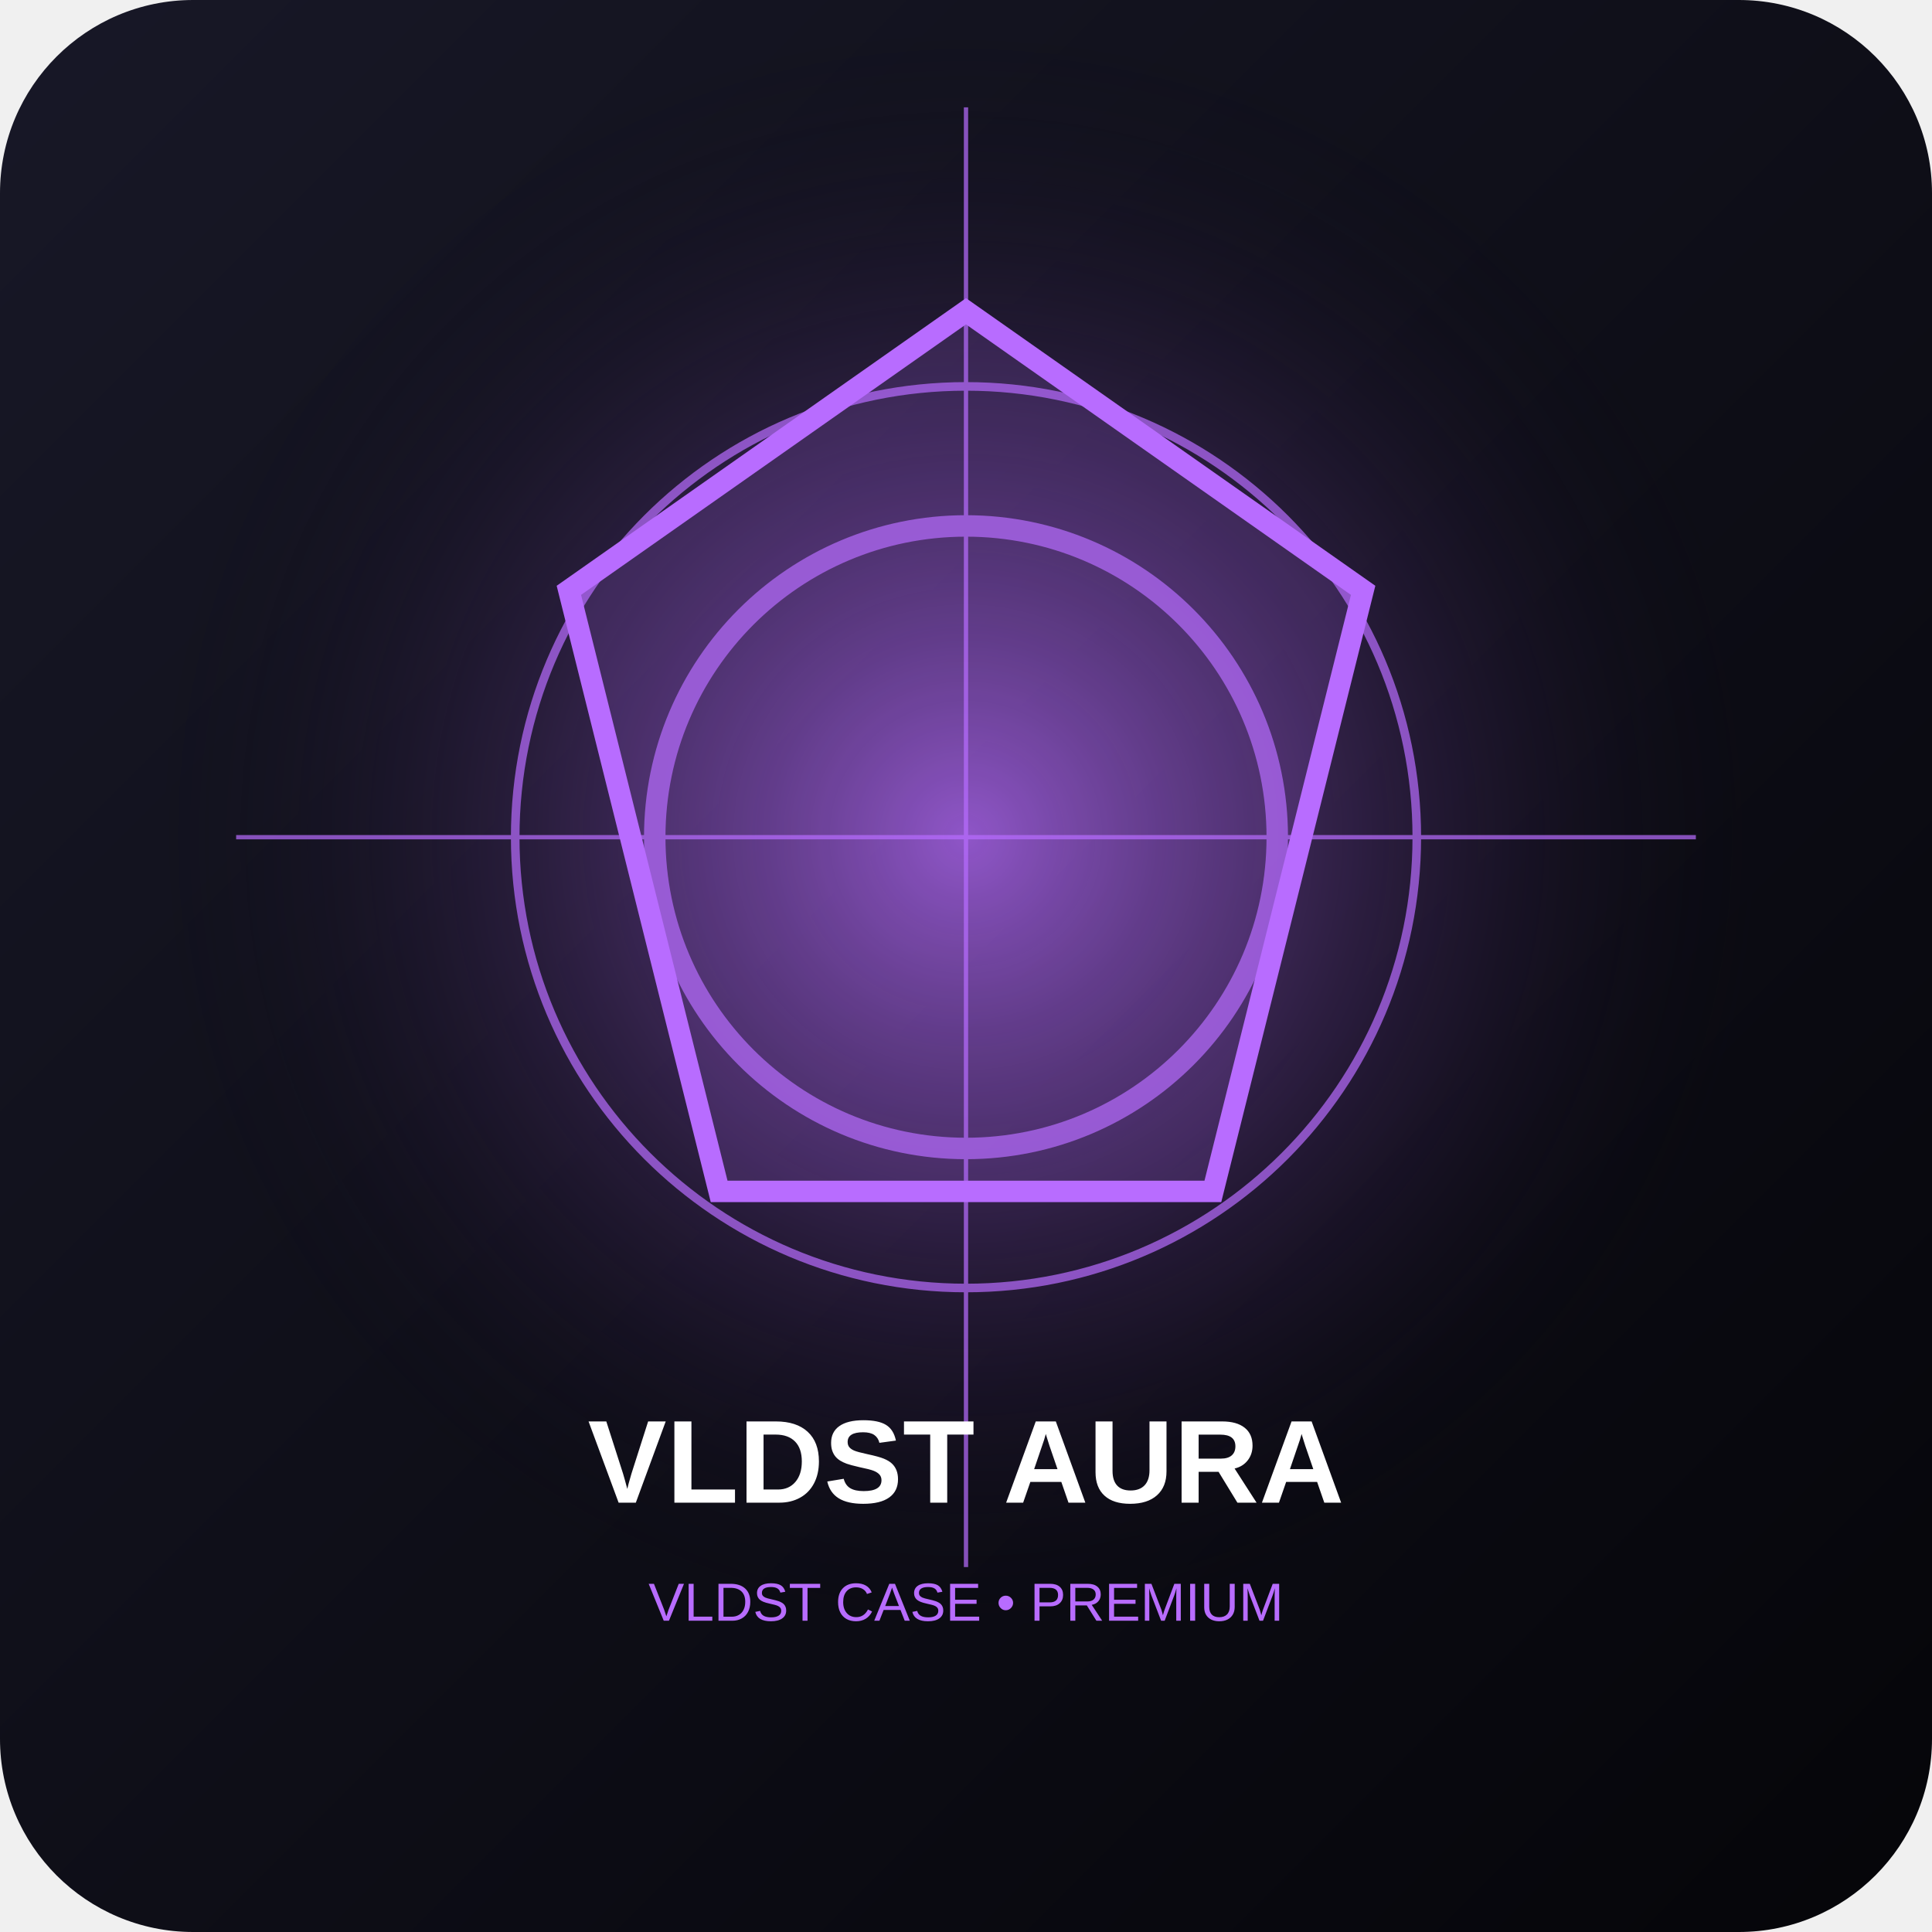
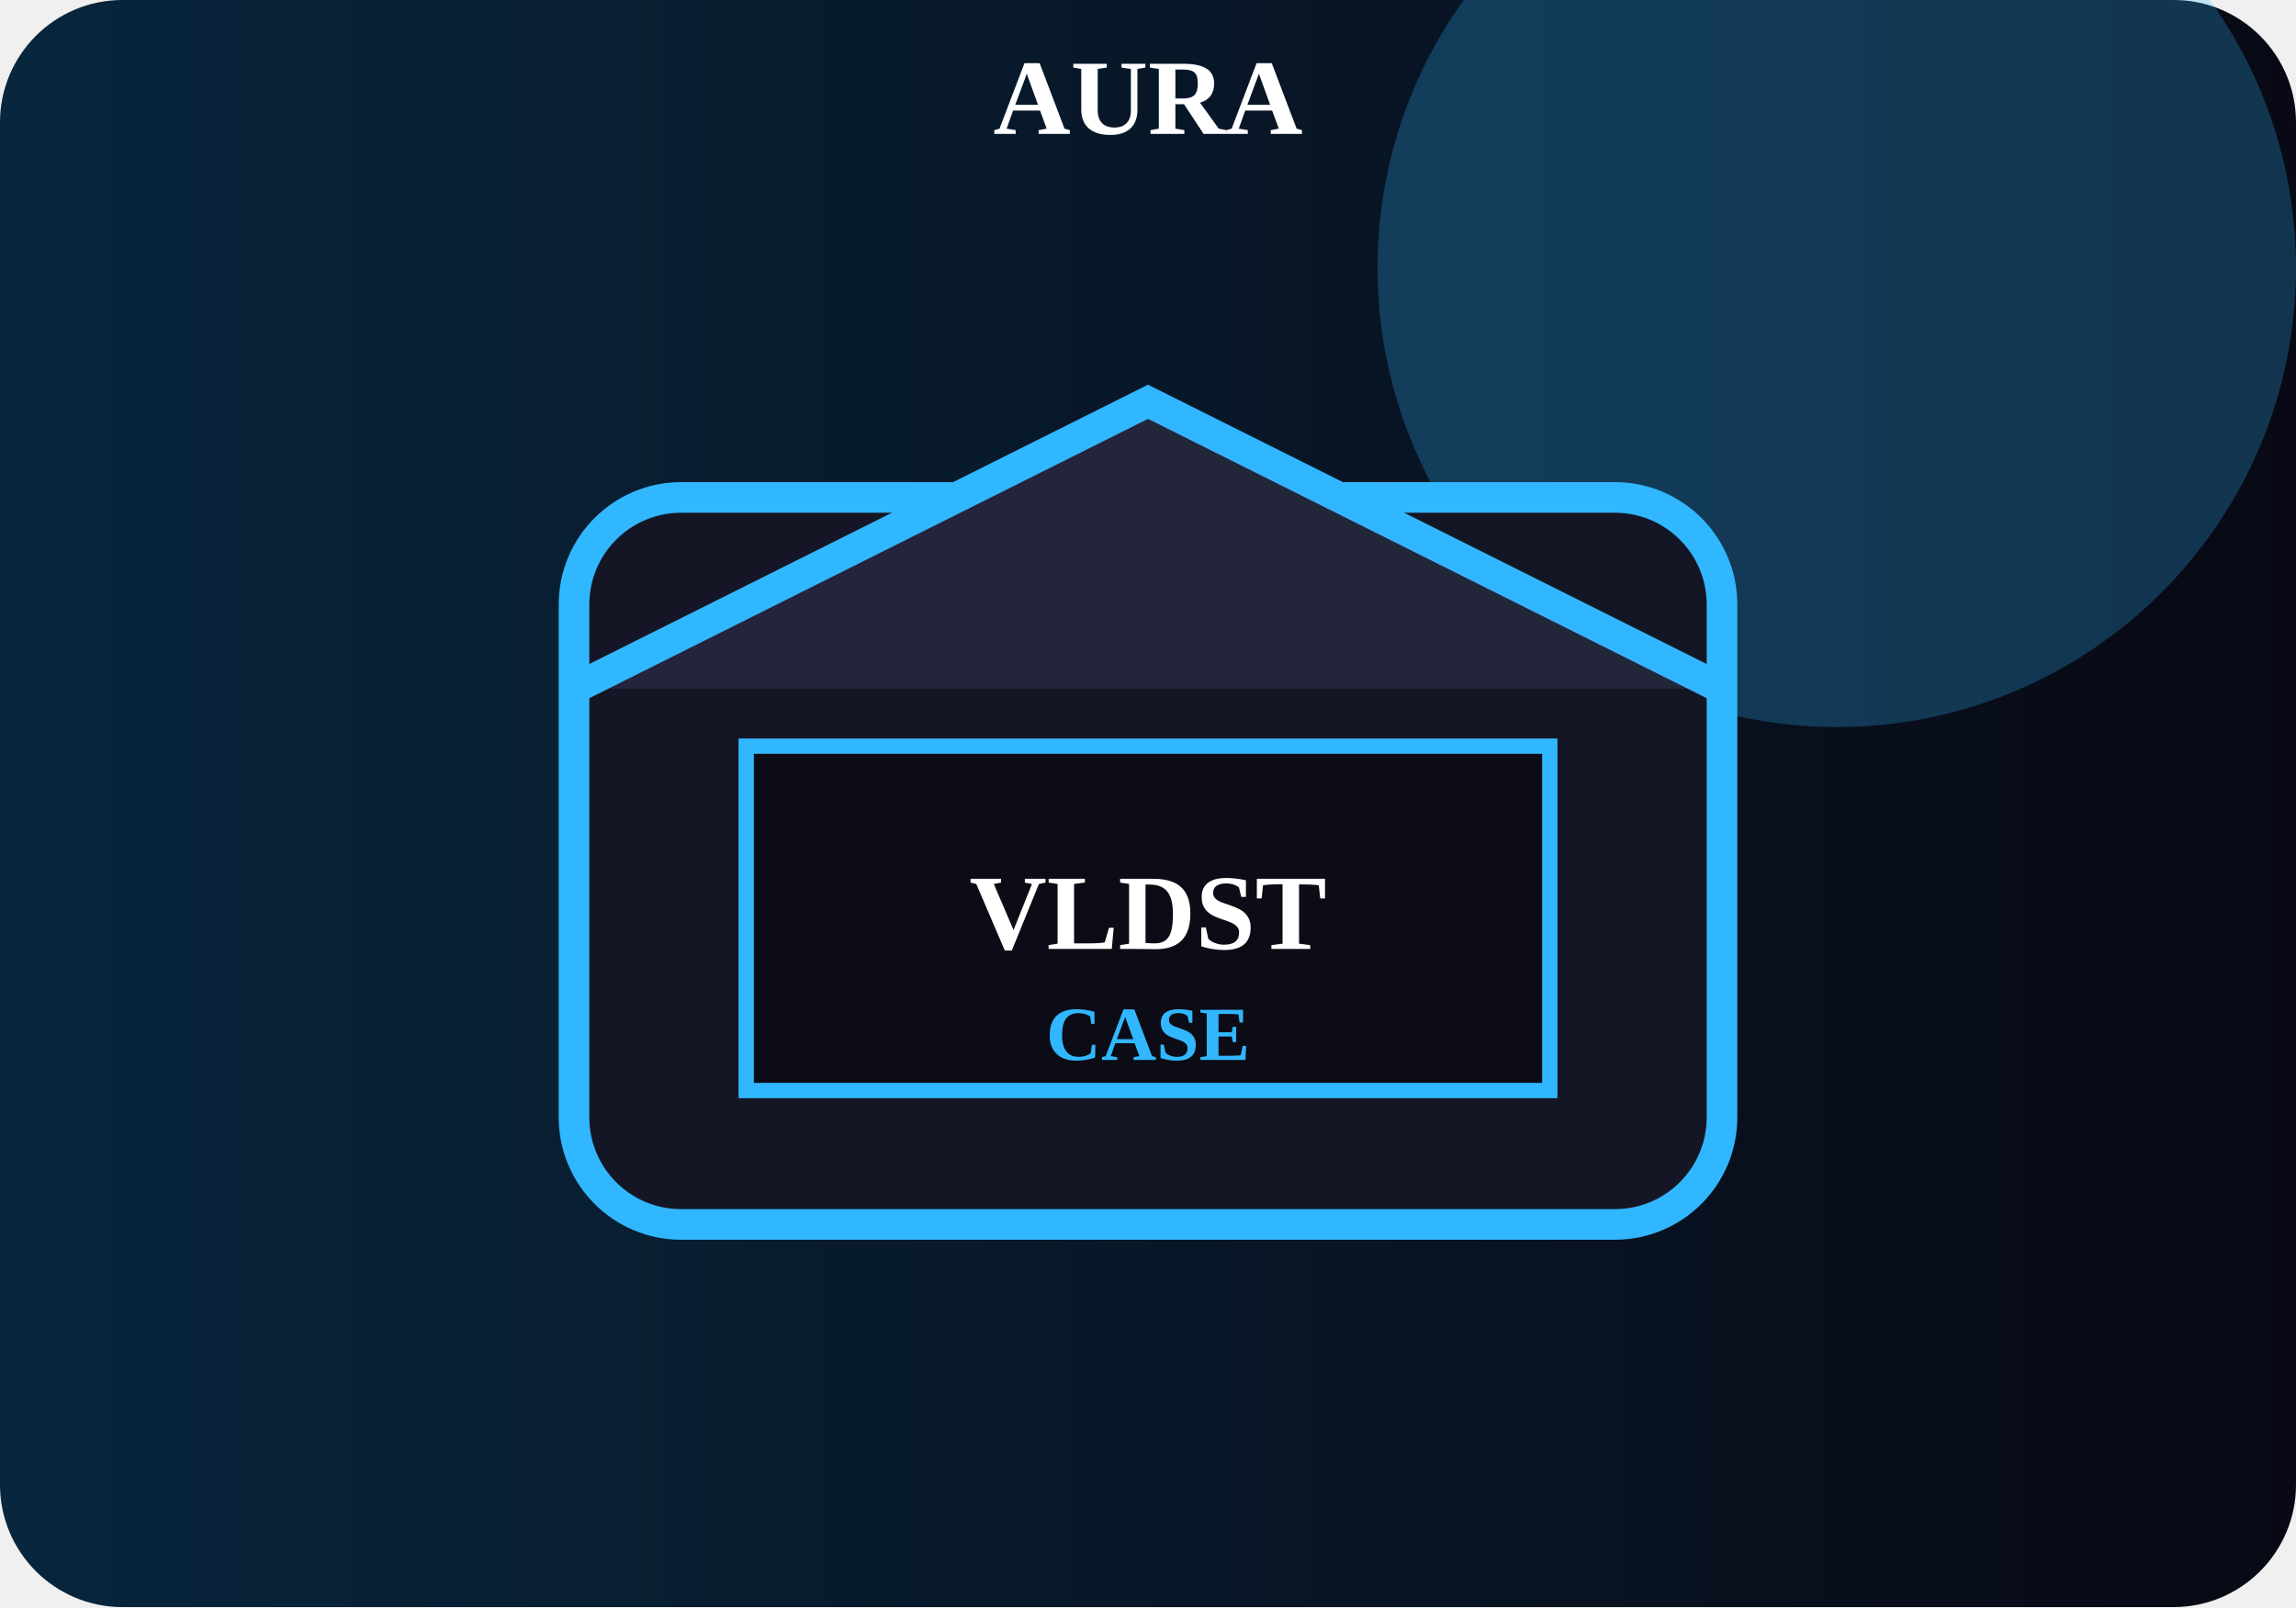
- <svg xmlns="http://www.w3.org/2000/svg" viewBox="0 0 900 900">
+ <svg xmlns="http://www.w3.org/2000/svg" viewBox="0 0 600 420">
  <defs>
-     <radialGradient id="g">
-       <stop stop-color="#b86cff" stop-opacity=".72" />
-       <stop offset="1" stop-color="#05050b" stop-opacity="0" />
-     </radialGradient>
-     <linearGradient id="bg" x2="1" y2="1">
-       <stop stop-color="#181827" />
-       <stop offset="1" stop-color="#050509" />
+     <linearGradient id="g">
+       <stop stop-color="#08263d" />
+       <stop offset="1" stop-color="#080914" />
    </linearGradient>
  </defs>
-   <rect width="900" height="900" rx="90" fill="url(#bg)" />
-   <circle cx="450" cy="390" r="380" fill="url(#g)" />
-   <g fill="none" stroke="#b86cff" opacity=".7">
-     <circle cx="450" cy="390" r="210" stroke-width="4" />
-     <circle cx="450" cy="390" r="145" stroke-width="10" />
-     <path d="M110 390H790M450 50V730" stroke-width="2" />
+   <rect width="600" height="420" rx="32" fill="url(#g)" />
+   <circle cx="480" cy="70" r="120" fill="#31b7ff" opacity=".25" />
+   <g transform="translate(150 90)">
+     <rect y="40" width="300" height="190" rx="28" fill="#151625" stroke="#31b7ff" stroke-width="8" />
+     <path d="M0 90L150 15L300 90" fill="#23253a" stroke="#31b7ff" stroke-width="8" />
+     <rect x="45" y="105" width="210" height="90" fill="#0b0c15" stroke="#31b7ff" stroke-width="4" />
+     <text x="150" y="158" fill="white" text-anchor="middle" font-size="28" font-weight="900">VLDST</text>
+     <text x="150" y="187" fill="#31b7ff" text-anchor="middle" font-size="20" font-weight="800">CASE</text>
  </g>
-   <polygon points="450,145 635,275 565,555 335,555 265,275" fill="#b86cff" fill-opacity=".15" stroke="#b86cff" stroke-width="10" />
-   <text x="450" y="700" text-anchor="middle" font-family="Arial" font-weight="900" font-size="55" fill="white">VLDST AURA</text>
-   <text x="450" y="755" text-anchor="middle" font-family="Arial" font-size="25" fill="#b86cff">VLDST CASE • PREMIUM</text>
+   <text x="300" y="35" fill="white" text-anchor="middle" font-size="28" font-weight="900">AURA</text>
</svg>
